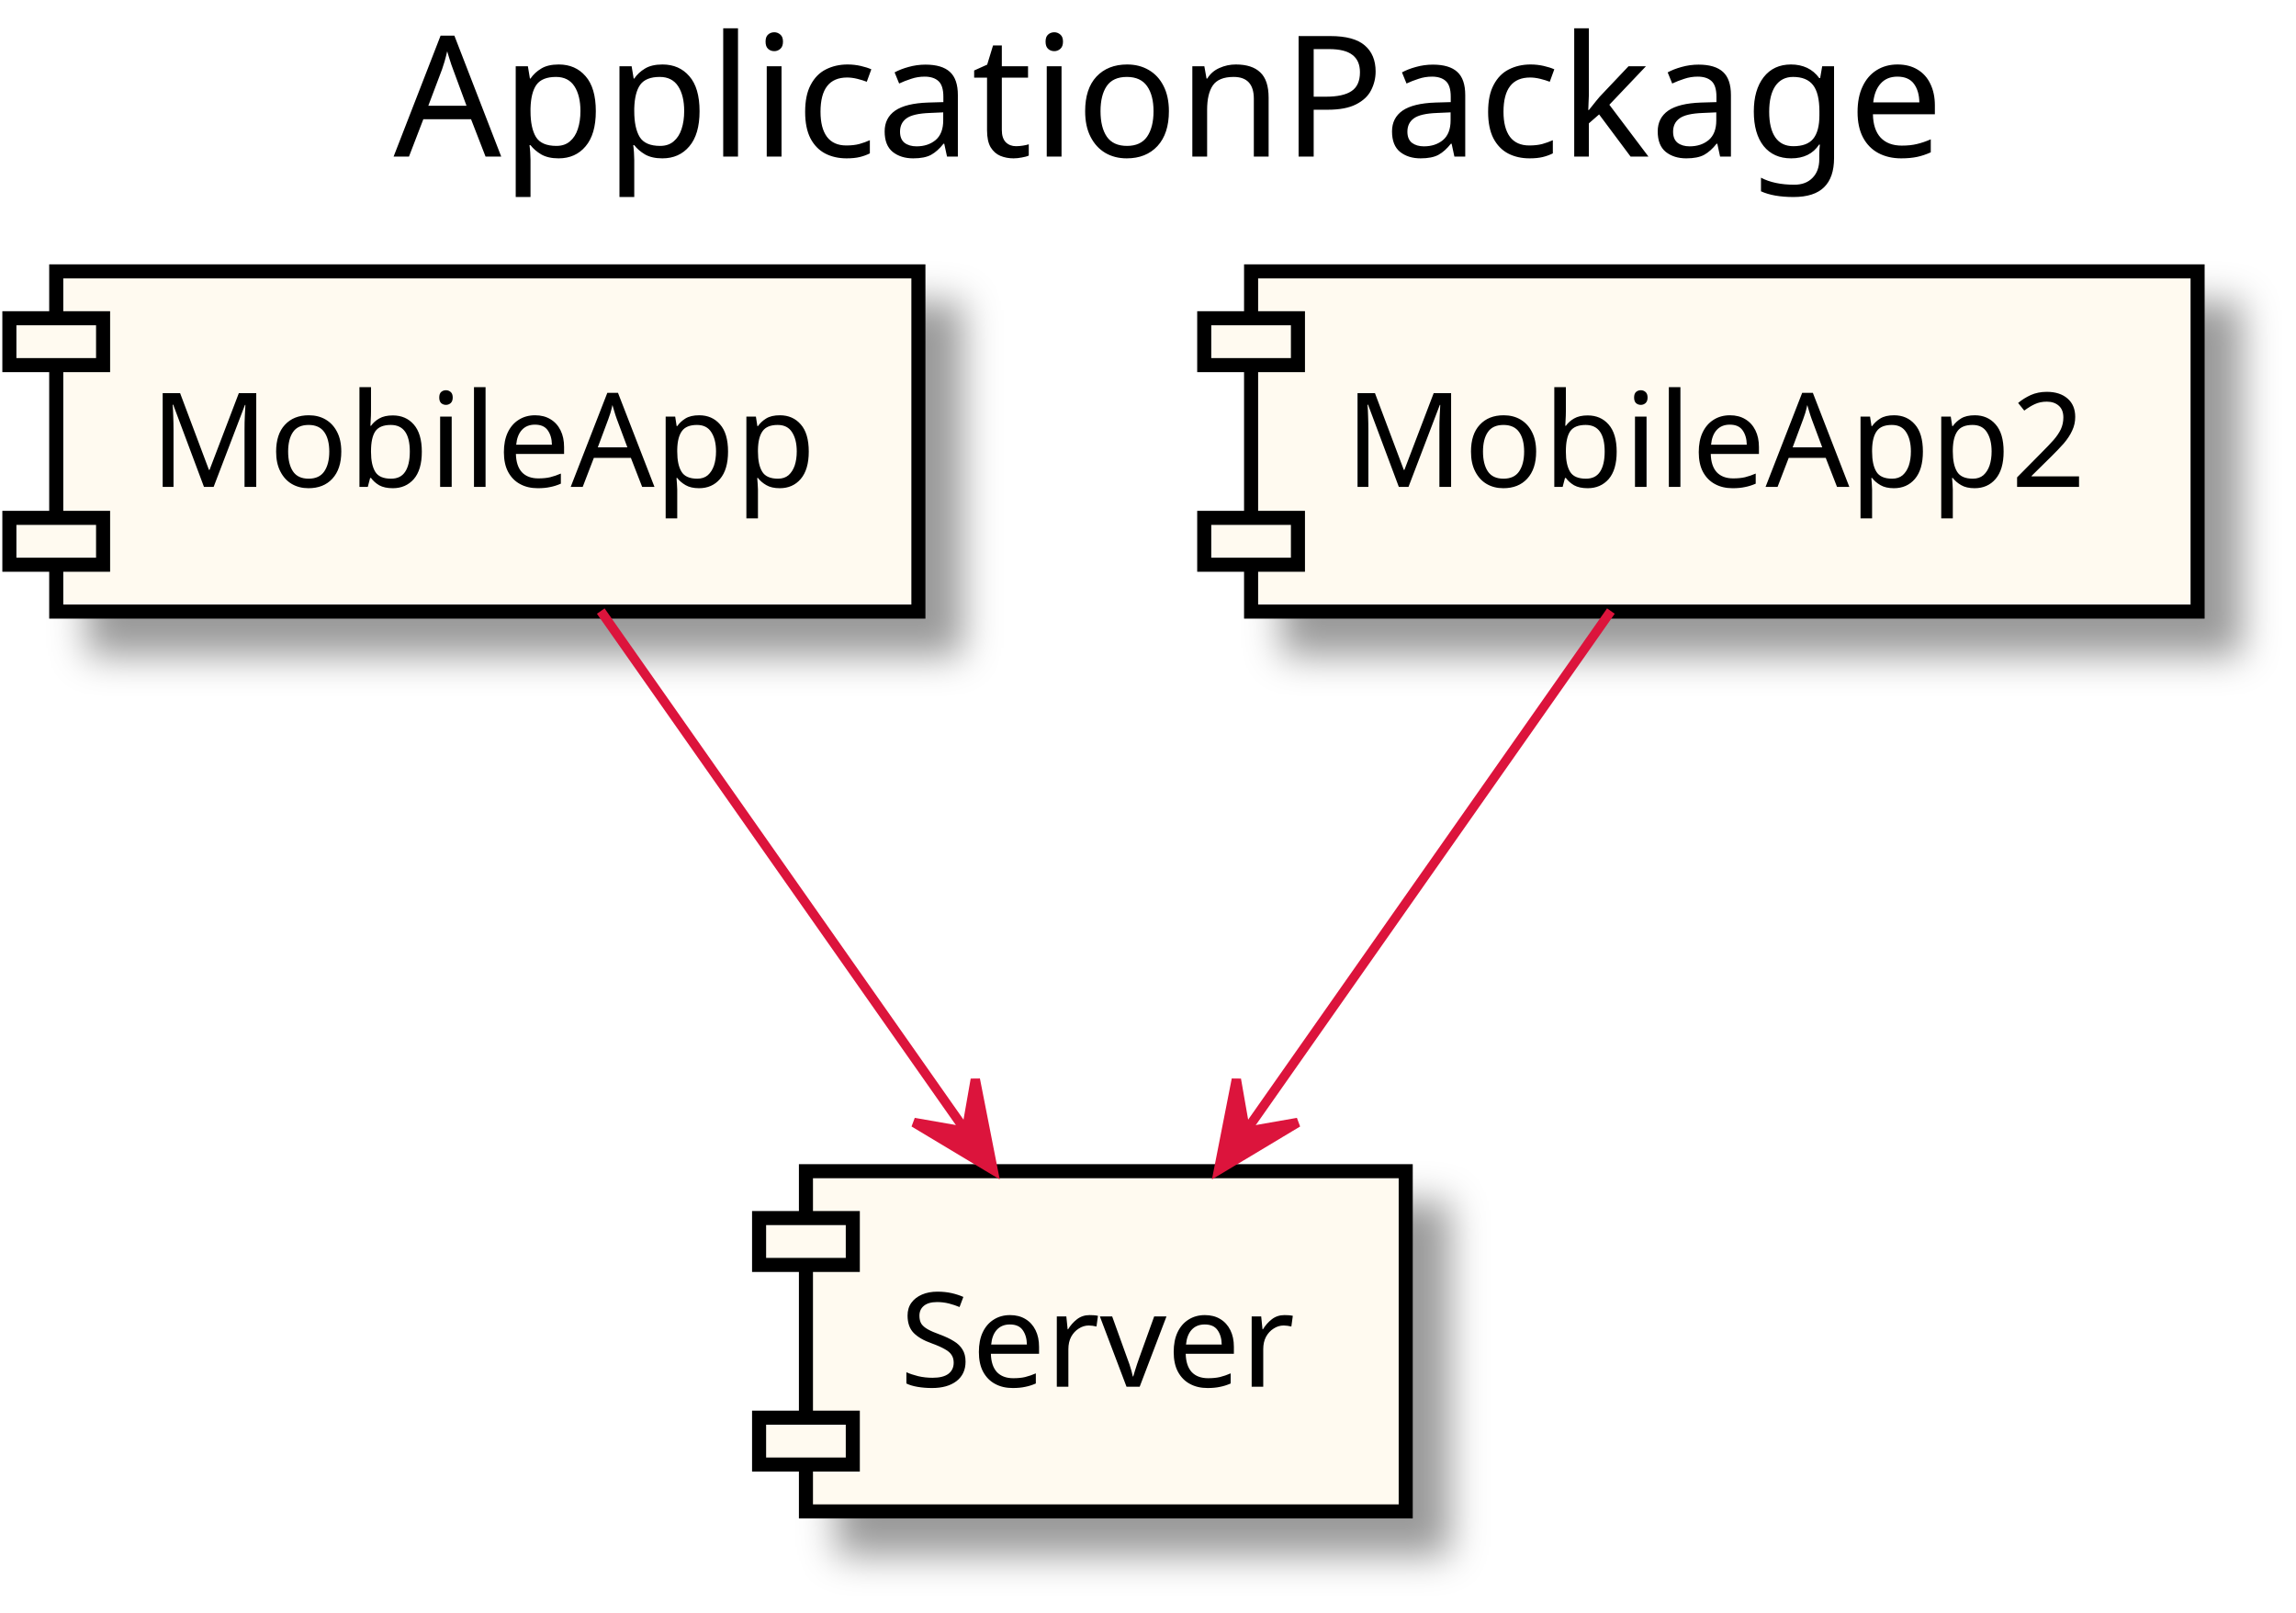
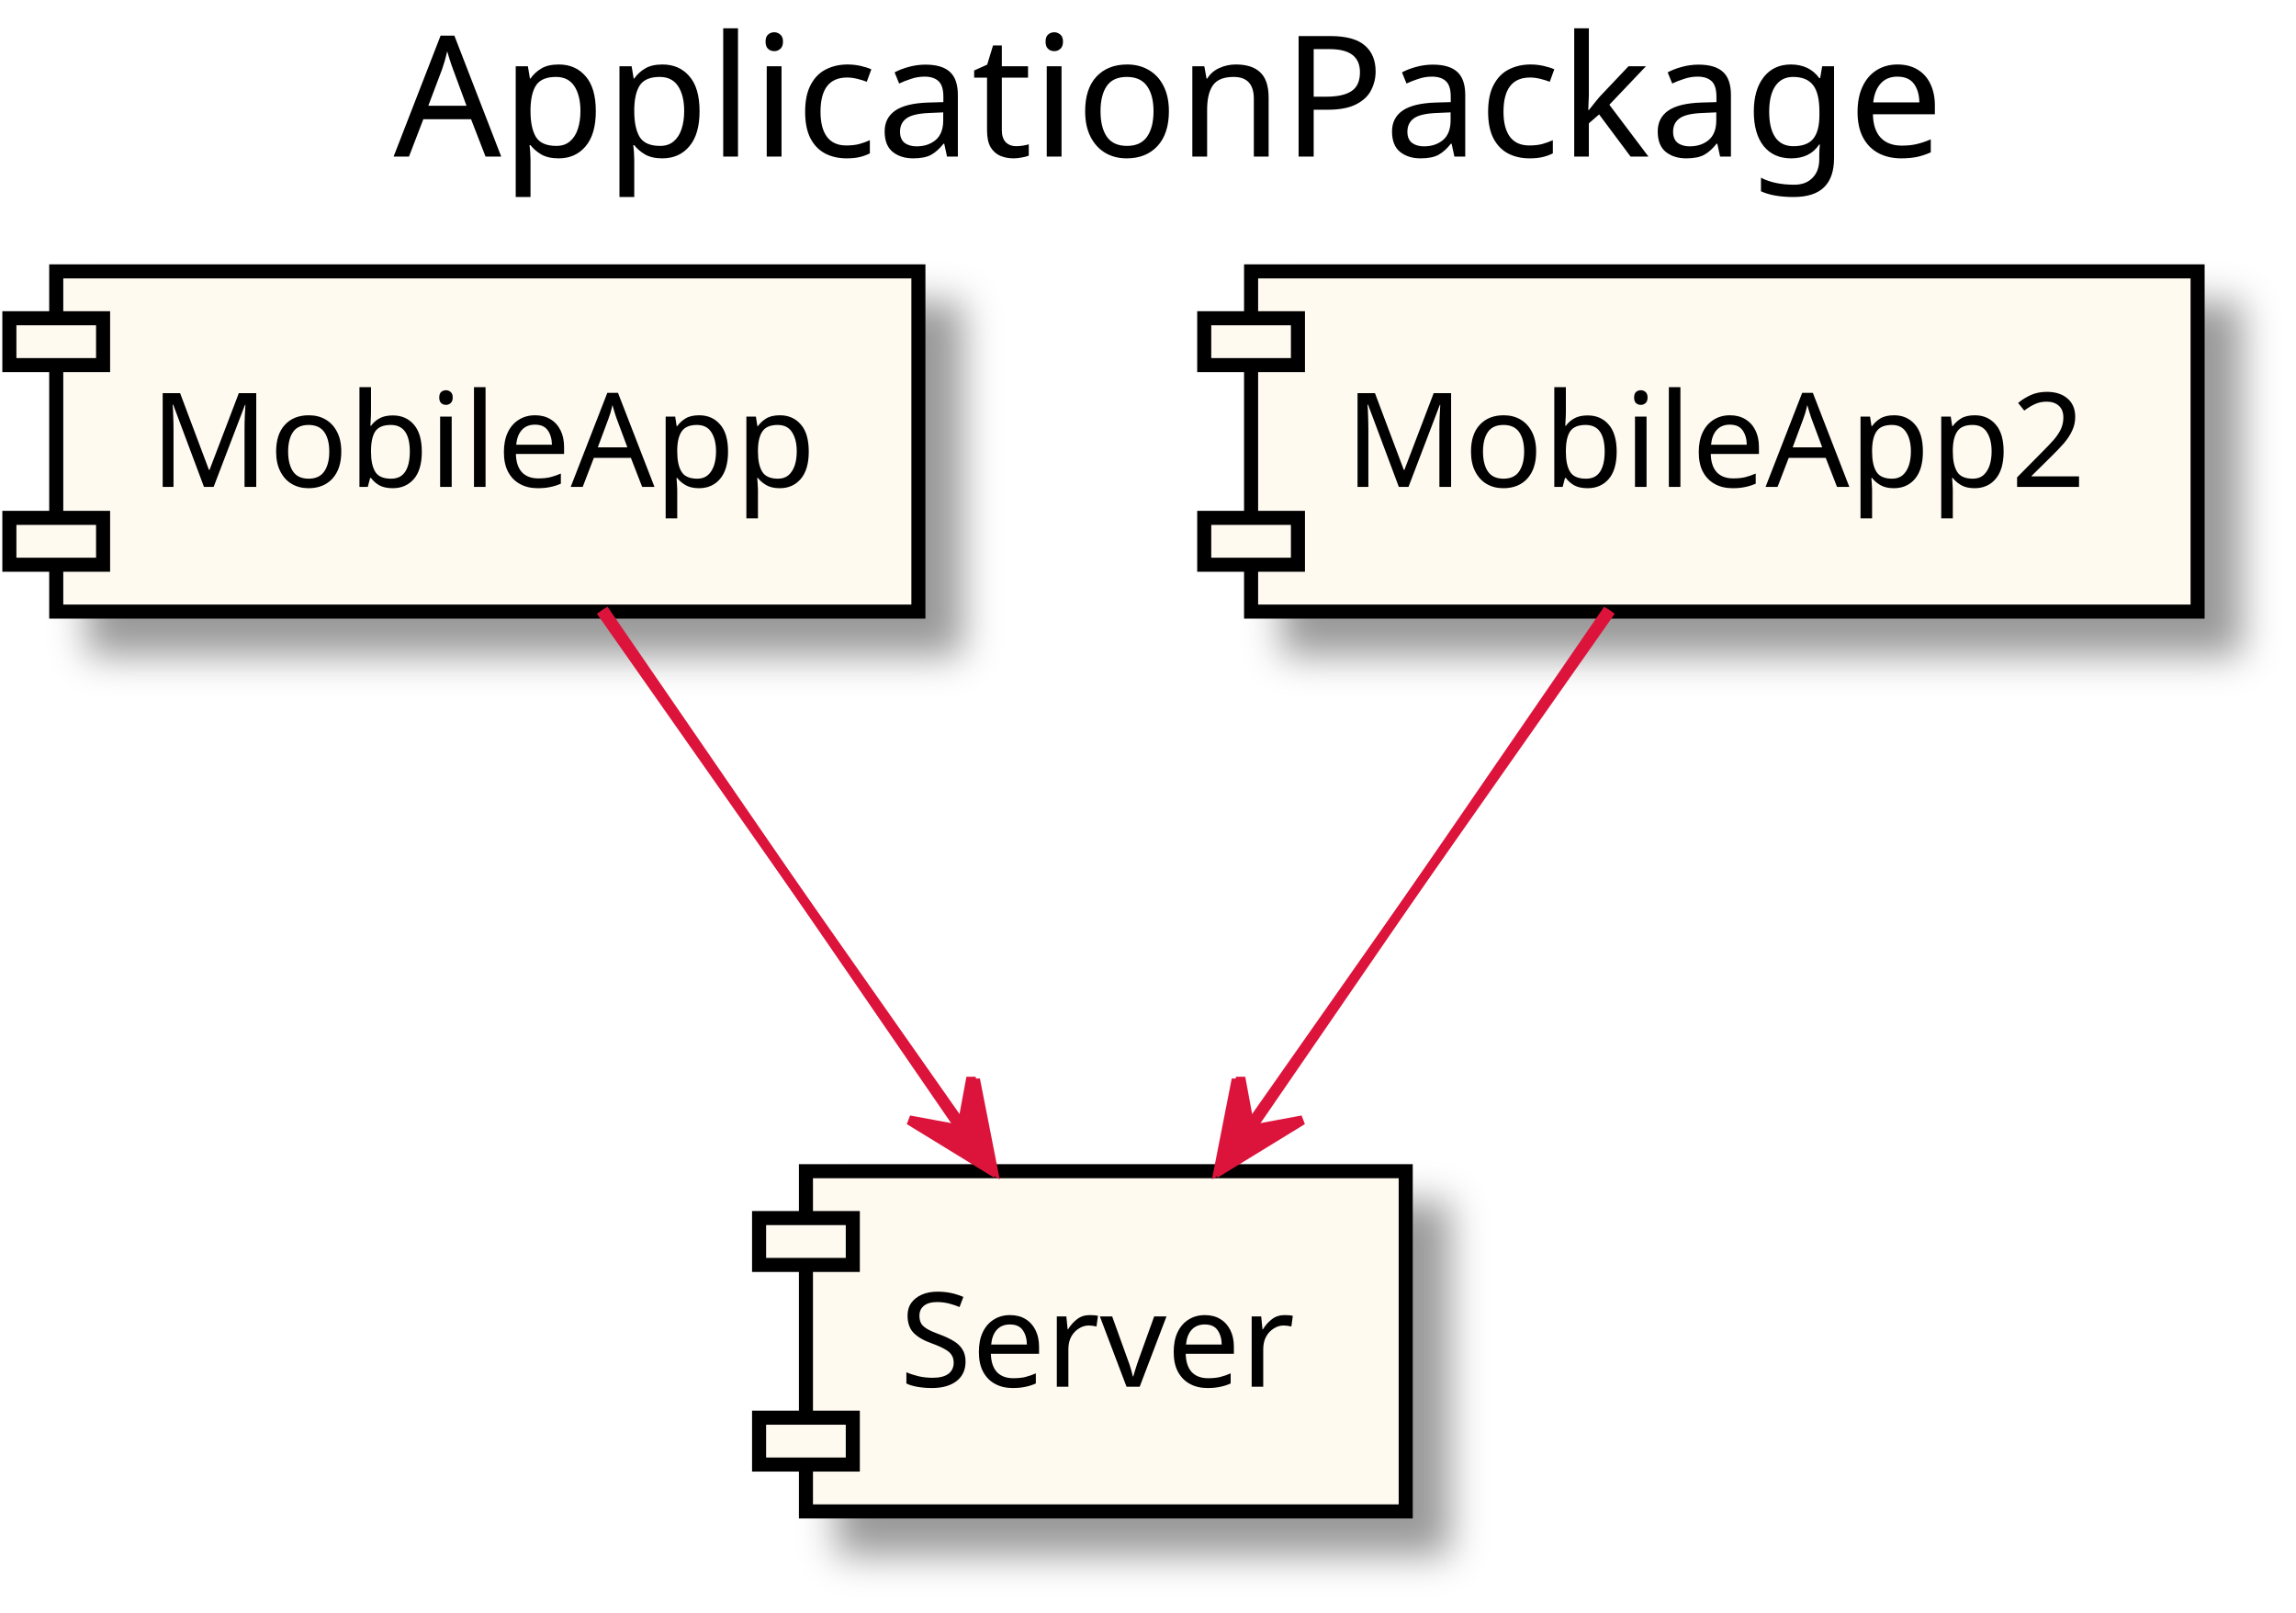
<svg xmlns="http://www.w3.org/2000/svg" contentScriptType="application/ecmascript" contentStyleType="text/css" height="172px" preserveAspectRatio="none" style="width:245px;height:172px;" version="1.1" viewBox="0 0 245 172" width="245px" zoomAndPan="magnify">
  <defs>
    <filter height="300%" id="fxyseq1370ypt" width="300%" x="-1" y="-1">
      <feGaussianBlur result="blurOut" stdDeviation="2.0" />
      <feColorMatrix in="blurOut" result="blurOut2" type="matrix" values="0 0 0 0 0 0 0 0 0 0 0 0 0 0 0 0 0 0 .4 0" />
      <feOffset dx="4.0" dy="4.0" in="blurOut2" result="blurOut3" />
      <feBlend in="SourceGraphic" in2="blurOut3" mode="normal" />
    </filter>
  </defs>
  <g>
    <text fill="#000000" font-family="sans-serif" font-size="18" lengthAdjust="spacingAndGlyphs" textLength="169" x="42" y="16.708">ApplicationPackage</text>
    <rect fill="#FFFAF0" filter="url(#fxyseq1370ypt)" height="36.297" style="stroke: #000000; stroke-width: 1.5;" width="92" x="6" y="28.953" />
    <rect fill="#FFFAF0" height="5" style="stroke: #000000; stroke-width: 1.5;" width="10" x="1" y="33.953" />
    <rect fill="#FFFAF0" height="5" style="stroke: #000000; stroke-width: 1.5;" width="10" x="1" y="55.25" />
    <text fill="#000000" font-family="sans-serif" font-size="14" lengthAdjust="spacingAndGlyphs" textLength="72" x="16" y="51.948">MobileApp</text>
    <rect fill="#FFFAF0" filter="url(#fxyseq1370ypt)" height="36.297" style="stroke: #000000; stroke-width: 1.5;" width="64" x="86" y="124.953" />
    <rect fill="#FFFAF0" height="5" style="stroke: #000000; stroke-width: 1.5;" width="10" x="81" y="129.953" />
    <rect fill="#FFFAF0" height="5" style="stroke: #000000; stroke-width: 1.5;" width="10" x="81" y="151.25" />
    <text fill="#000000" font-family="sans-serif" font-size="14" lengthAdjust="spacingAndGlyphs" textLength="44" x="96" y="147.948">Server</text>
    <rect fill="#FFFAF0" filter="url(#fxyseq1370ypt)" height="36.297" style="stroke: #000000; stroke-width: 1.5;" width="101" x="133.5" y="28.953" />
    <rect fill="#FFFAF0" height="5" style="stroke: #000000; stroke-width: 1.5;" width="10" x="128.5" y="33.953" />
    <rect fill="#FFFAF0" height="5" style="stroke: #000000; stroke-width: 1.5;" width="10" x="128.5" y="55.25" />
    <text fill="#000000" font-family="sans-serif" font-size="14" lengthAdjust="spacingAndGlyphs" textLength="81" x="143.5" y="51.948">MobileApp2</text>
    <path d="M64.105,65.194 C75.084,80.83 91.303,103.93 103.079,120.702 " fill="none" id="_0-&gt;_1" style="stroke: #DC143C; stroke-width: 1.0;" />
    <polygon fill="#DC143C" points="105.971,124.821,104.073,115.157,103.098,120.729,97.526,119.754,105.971,124.821" style="stroke: #DC143C; stroke-width: 1.0;" />
    <path d="M171.895,65.194 C160.916,80.83 144.697,103.93 132.921,120.702 " fill="none" id="_2-&gt;_1" style="stroke: #DC143C; stroke-width: 1.0;" />
    <polygon fill="#DC143C" points="130.029,124.821,138.475,119.755,132.902,120.73,131.928,115.157,130.029,124.821" style="stroke: #DC143C; stroke-width: 1.0;" />
+     <path d="M64.414,65.01 C75.223,80.732 90.938,103.591 102.557,120.491 " fill="none" id="_0-&gt;_1" style="stroke: #DC143C; stroke-width: 1.0;" />
+     <polygon fill="#DC143C" points="105.417,124.651,103.615,114.968,102.585,120.531,97.022,119.501,105.417,124.651" style="stroke: #DC143C; stroke-width: 1.0;" />
+     <path d="M171.586,65.01 C160.777,80.732 145.062,103.591 133.443,120.491 " fill="none" id="_2-&gt;_1" style="stroke: #DC143C; stroke-width: 1.0;" />
+     <polygon fill="#DC143C" points="130.583,124.651,138.978,119.501,133.416,120.531,132.385,114.968,130.583,124.651" style="stroke: #DC143C; stroke-width: 1.0;" />
  </g>
</svg>
